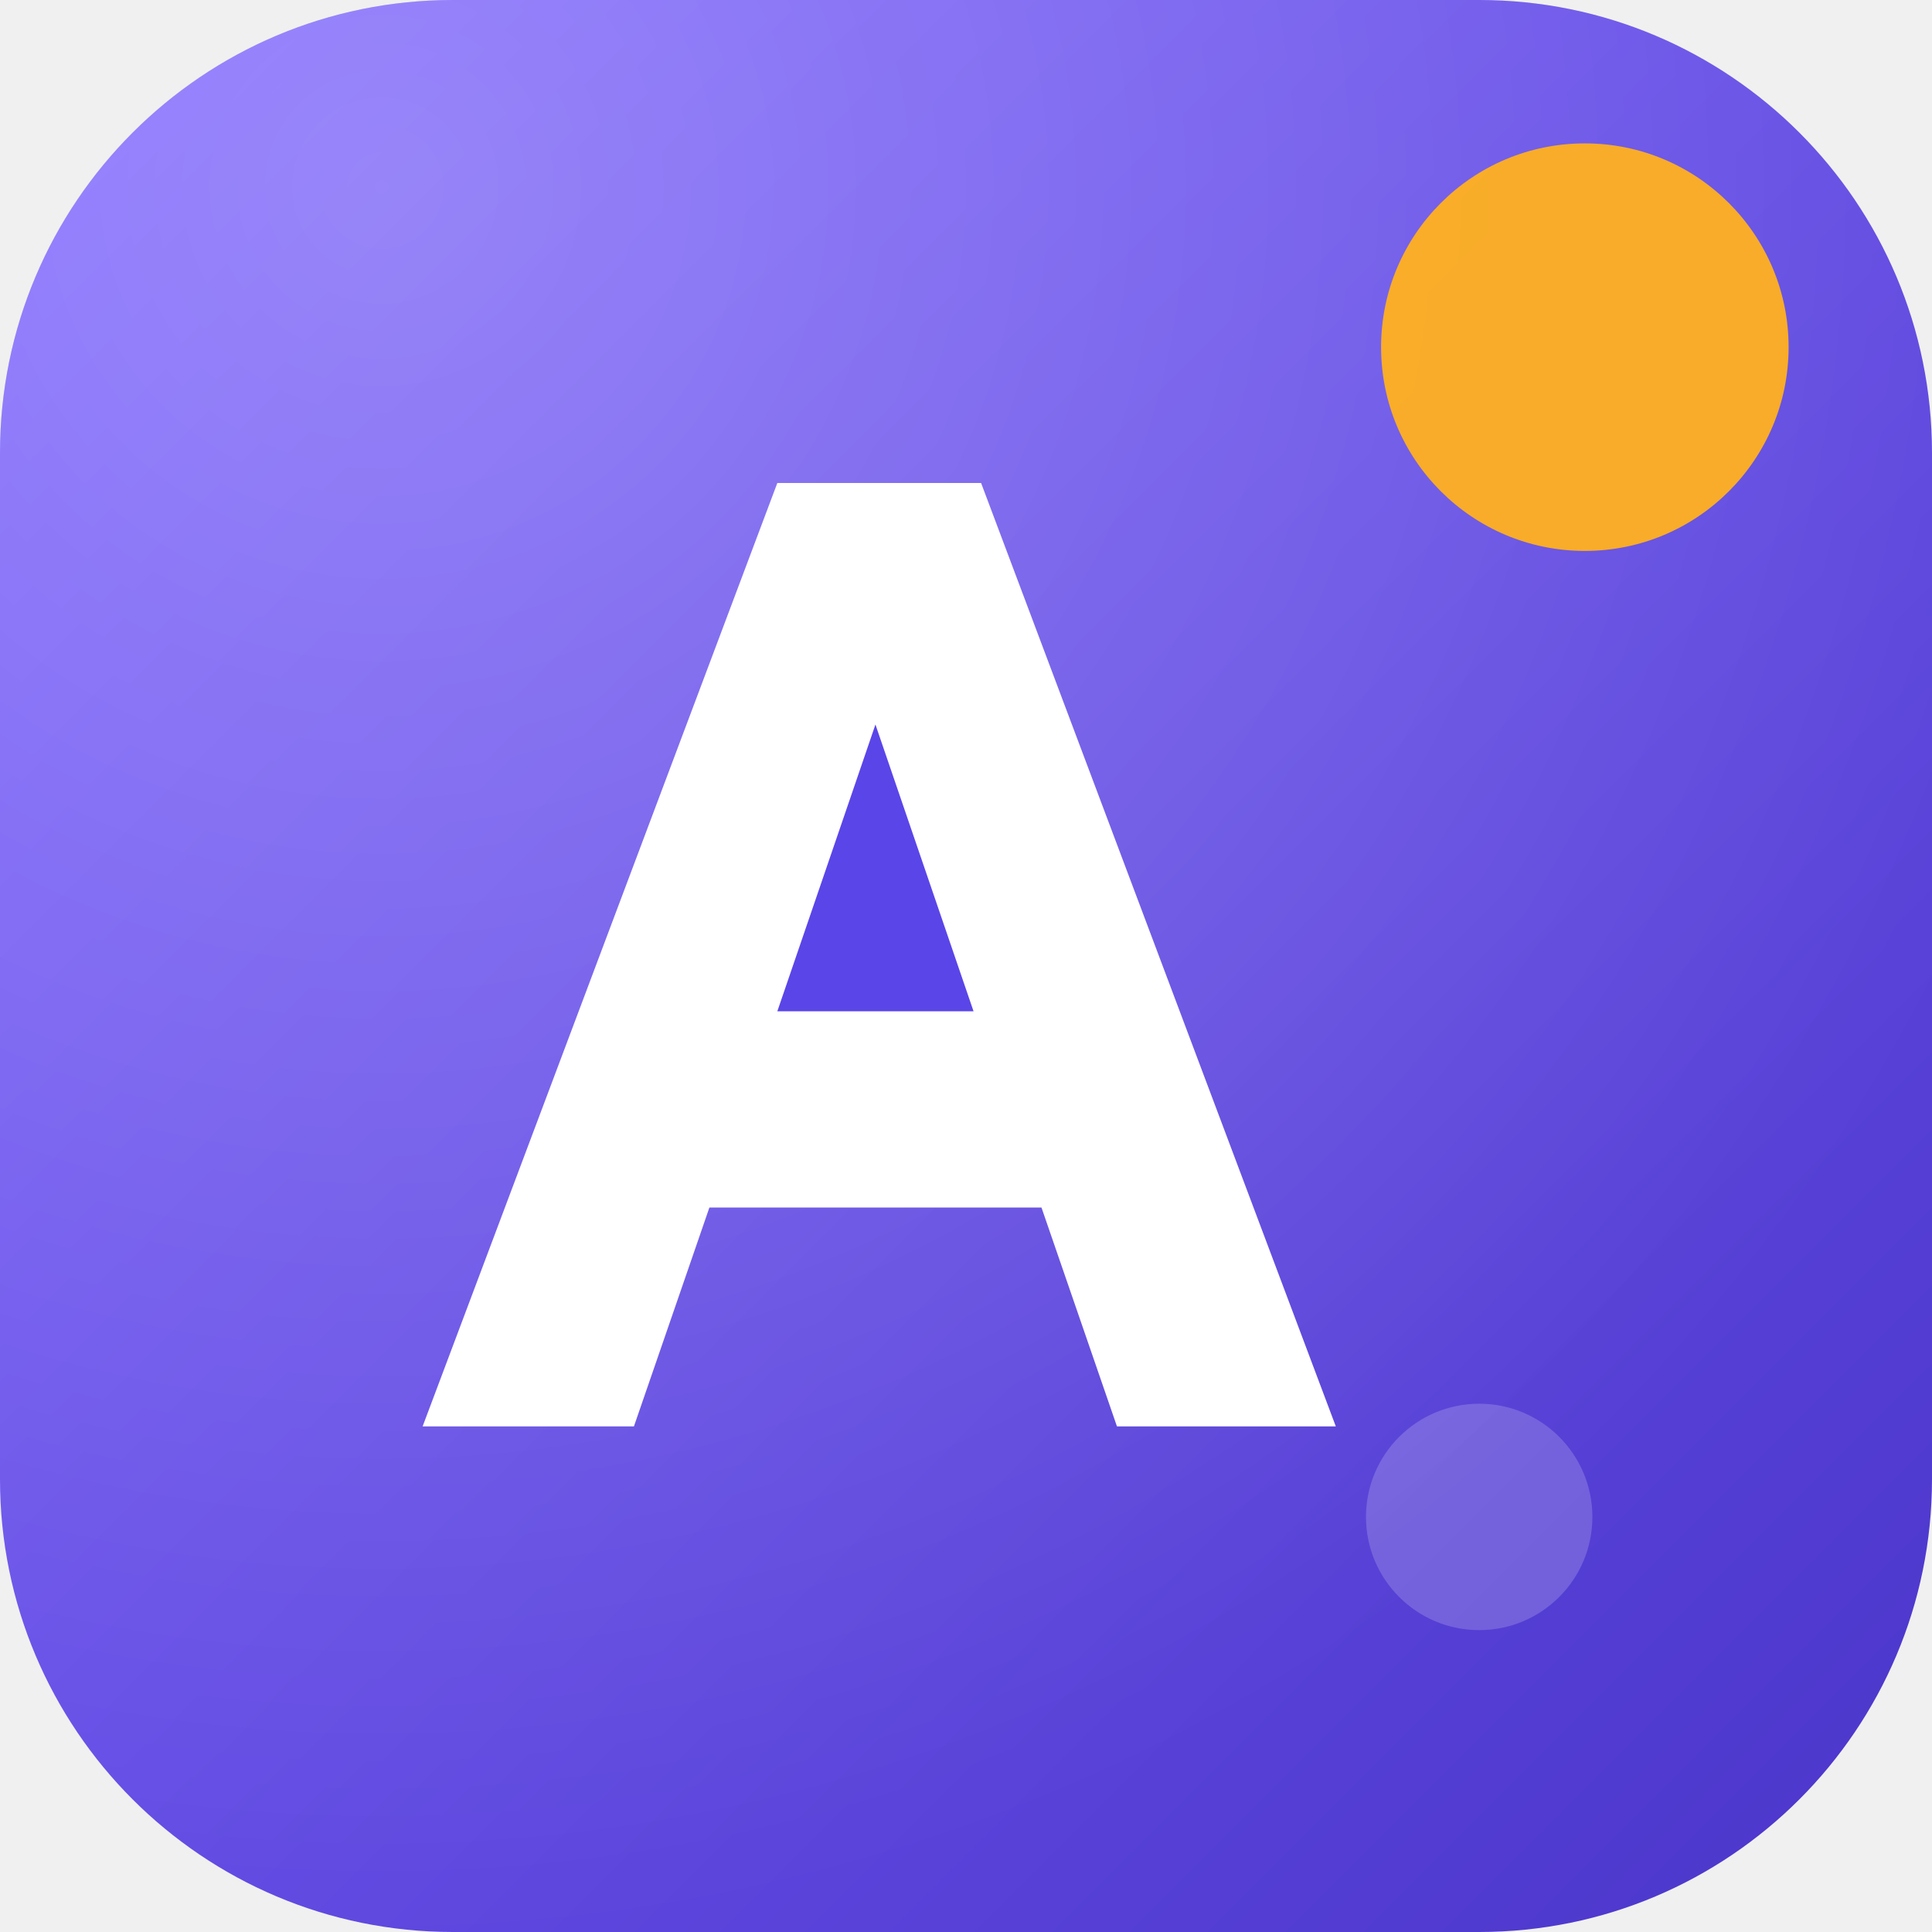
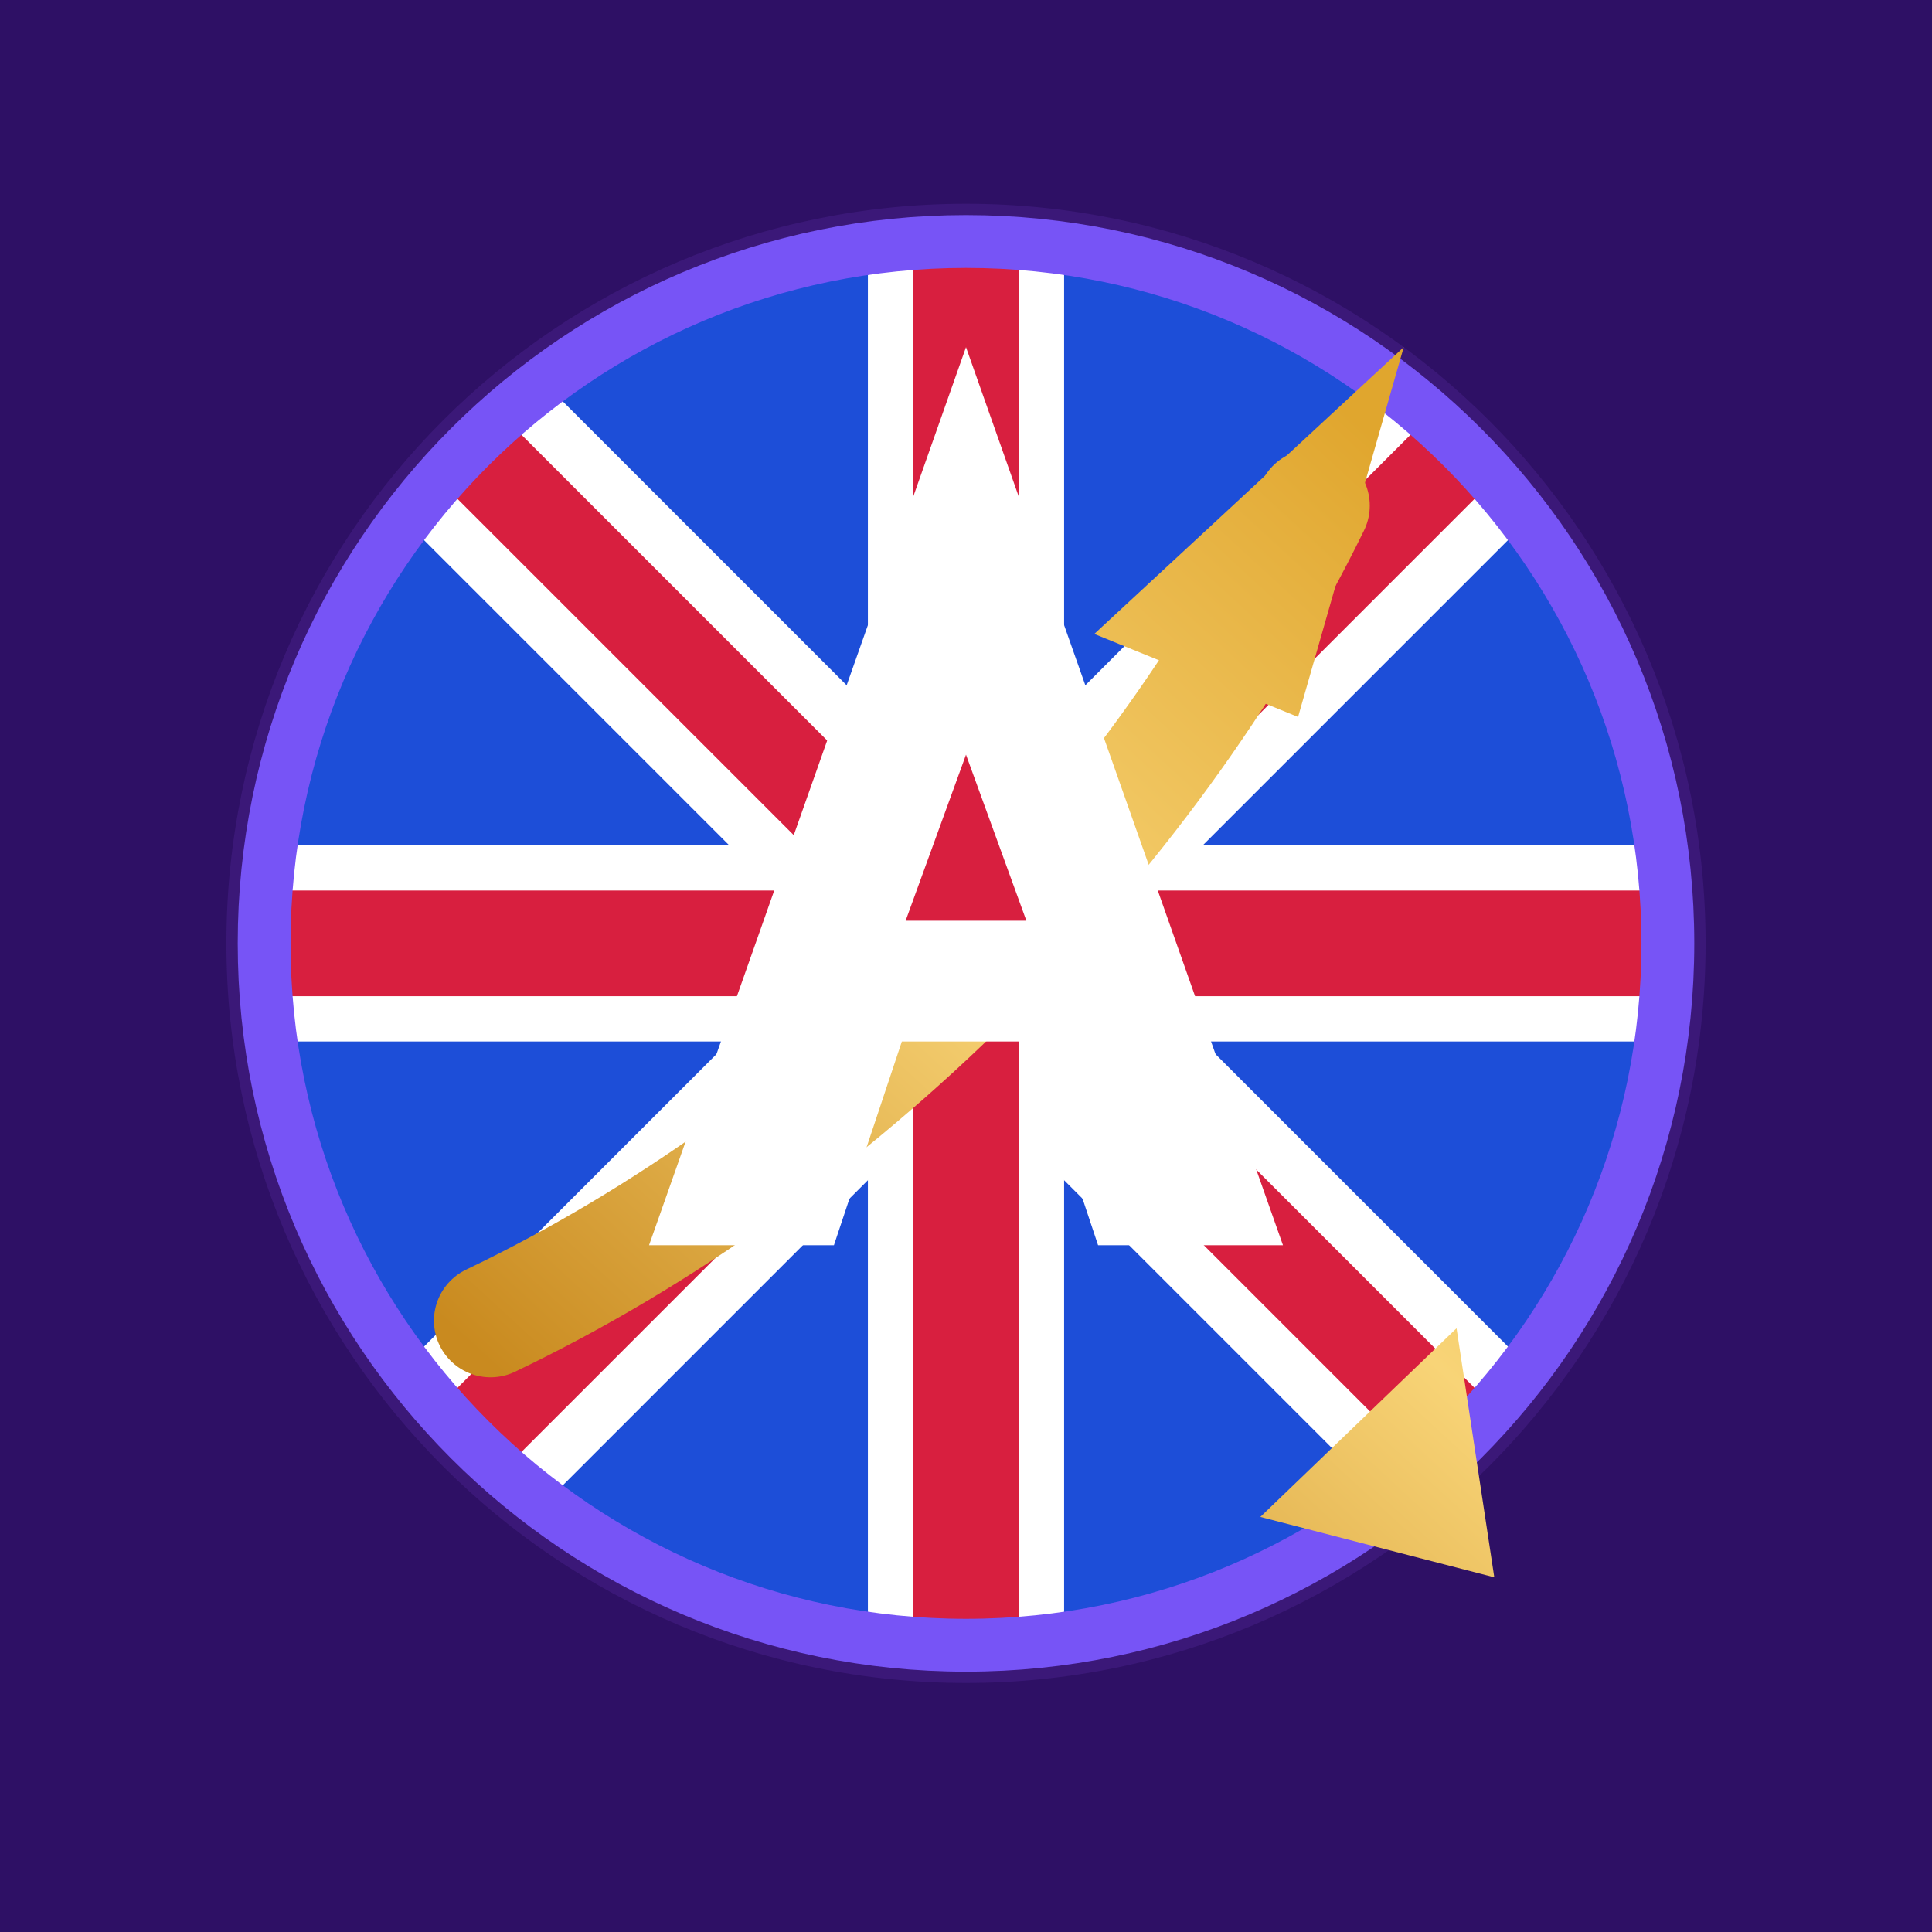
- <svg xmlns="http://www.w3.org/2000/svg" viewBox="0 0 512 512" role="img" aria-label="Anglais Pro">
+ <svg xmlns="http://www.w3.org/2000/svg" viewBox="0 0 512 512" role="img" aria-label="ANGLO CLUB">
  <defs>
-     <linearGradient id="g" x1="0" y1="0" x2="1" y2="1">
-       <stop offset="0" stop-color="#7c63ff" />
-       <stop offset="1" stop-color="#4a35c9" />
+     <clipPath id="app-disc">
+       <circle cx="256" cy="256" r="180" />
+     </clipPath>
+     <linearGradient id="app-gold" x1="150" y1="380" x2="380" y2="130" gradientUnits="userSpaceOnUse">
+       <stop offset="0" stop-color="#c98a1f" />
+       <stop offset="0.5" stop-color="#f8d477" />
+       <stop offset="1" stop-color="#e0a62e" />
    </linearGradient>
-     <radialGradient id="glow" cx="0.2" cy="0.1" r="0.9">
-       <stop offset="0" stop-color="#ffffff" stop-opacity="0.25" />
-       <stop offset="1" stop-color="#ffffff" stop-opacity="0" />
-     </radialGradient>
  </defs>
-   <rect width="512" height="512" rx="120" fill="url(#g)" />
-   <rect width="512" height="512" rx="120" fill="url(#glow)" />
-   <circle cx="420" cy="92" r="54" fill="#ffb020" opacity="0.95" />
-   <path d="M112 378 L206 128 h54 l94 250 h-58 l-20-58 h-88 l-20 58z" fill="#ffffff" />
-   <path d="M206 268 h52 l-26-76z" fill="#5a45e8" />
-   <circle cx="392" cy="402" r="30" fill="#ffffff" opacity="0.18" />
+   <rect width="512" height="512" fill="#2e1065" />
+   <circle cx="256" cy="250" r="196" fill="#3b1878" />
+   <circle cx="256" cy="250" r="186" fill="#241340" />
+   <g clip-path="url(#app-disc)" transform="translate(0,-6)">
+     <circle cx="256" cy="256" r="180" fill="#1d4ed8" />
+     <path d="M76 76 L436 436" stroke="#ffffff" stroke-width="52" />
+     <path d="M436 76 L76 436" stroke="#ffffff" stroke-width="52" />
+     <path d="M76 76 L436 436" stroke="#d81f3f" stroke-width="24" />
+     <path d="M436 76 L76 436" stroke="#d81f3f" stroke-width="24" />
+     <rect x="76" y="230" width="360" height="52" fill="#ffffff" />
+     <rect x="230" y="76" width="52" height="360" fill="#ffffff" />
+     <rect x="76" y="242" width="360" height="28" fill="#d81f3f" />
+     <rect x="242" y="76" width="28" height="360" fill="#d81f3f" />
+   </g>
+   <circle cx="256" cy="250" r="186" fill="none" stroke="#7754f6" stroke-width="14" />
+   <path d="M130 350 C222 306 304 224 348 134" fill="none" stroke="url(#app-gold)" stroke-width="30" stroke-linecap="round" />
+   <path d="M372 92 L290 168 L344 190 Z" fill="url(#app-gold)" />
+   <path d="M386 352 L334 402 L396 418 Z" fill="url(#app-gold)" />
+   <path d="M256 92 L340 330 H291 L273 276 H239 L221 330 H172 Z" fill="#ffffff" />
+   <path d="M240 244 H272 L256 200 Z" fill="#d81f3f" />
</svg>
